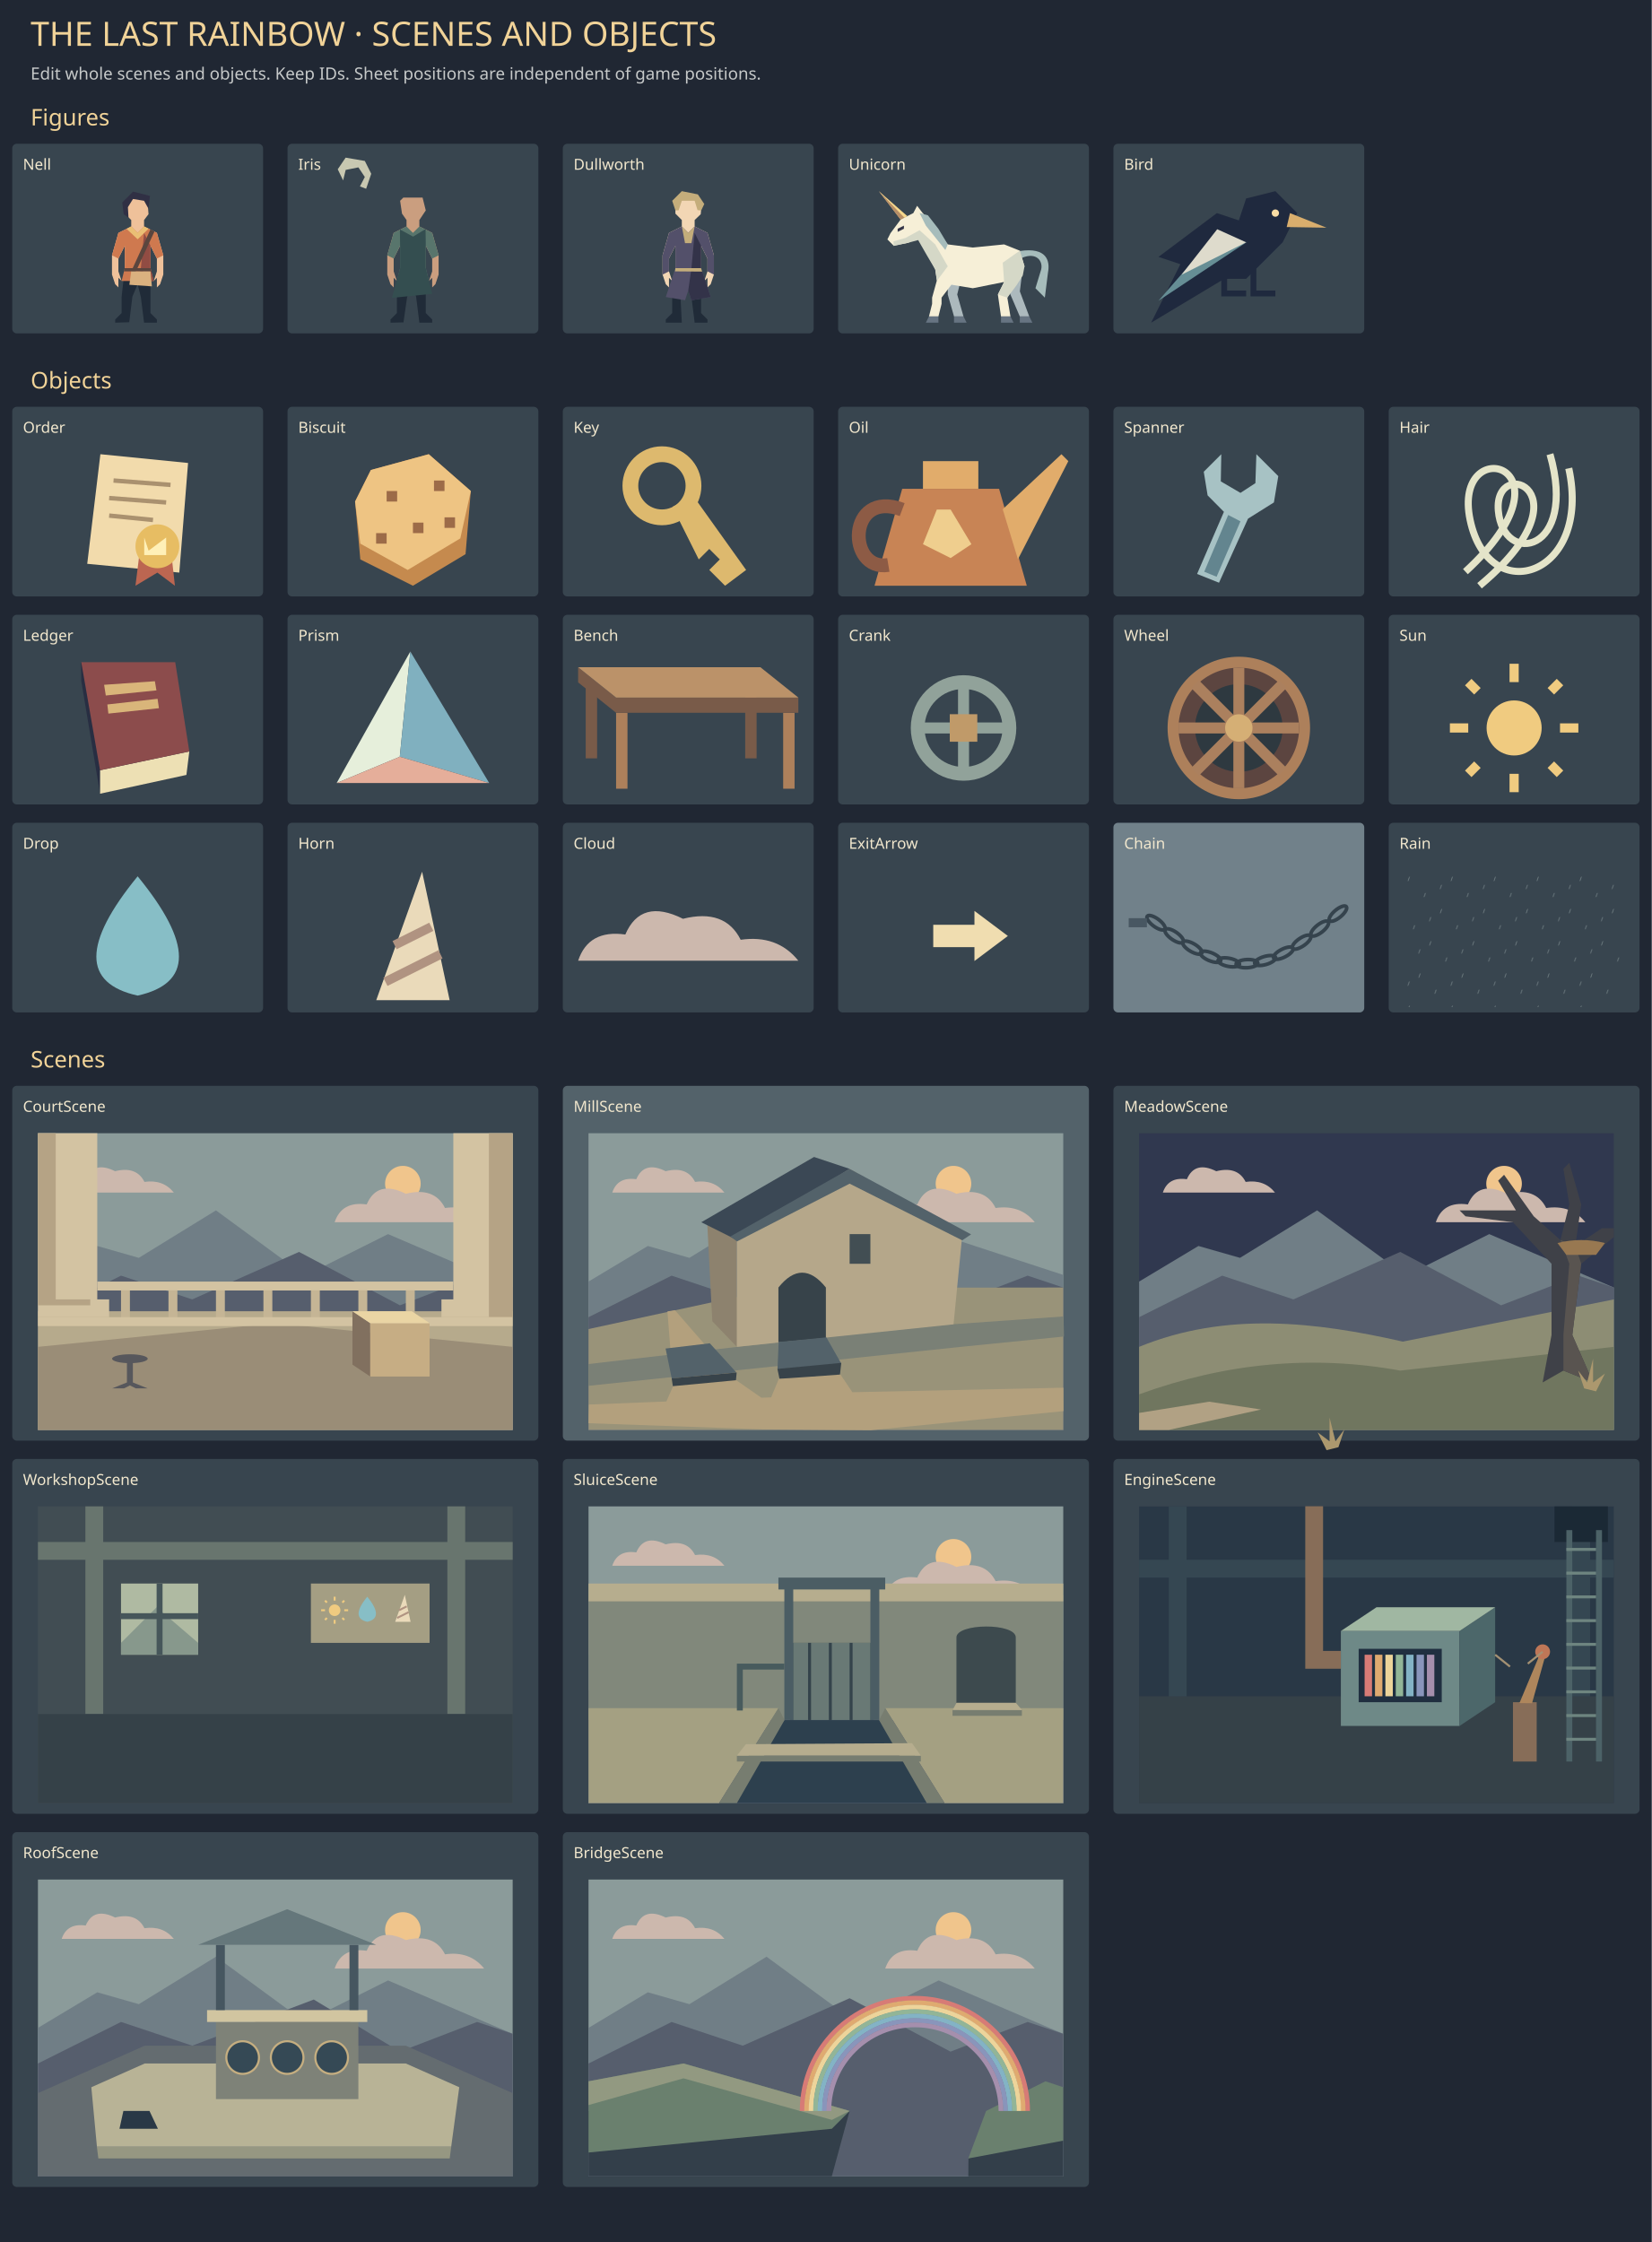
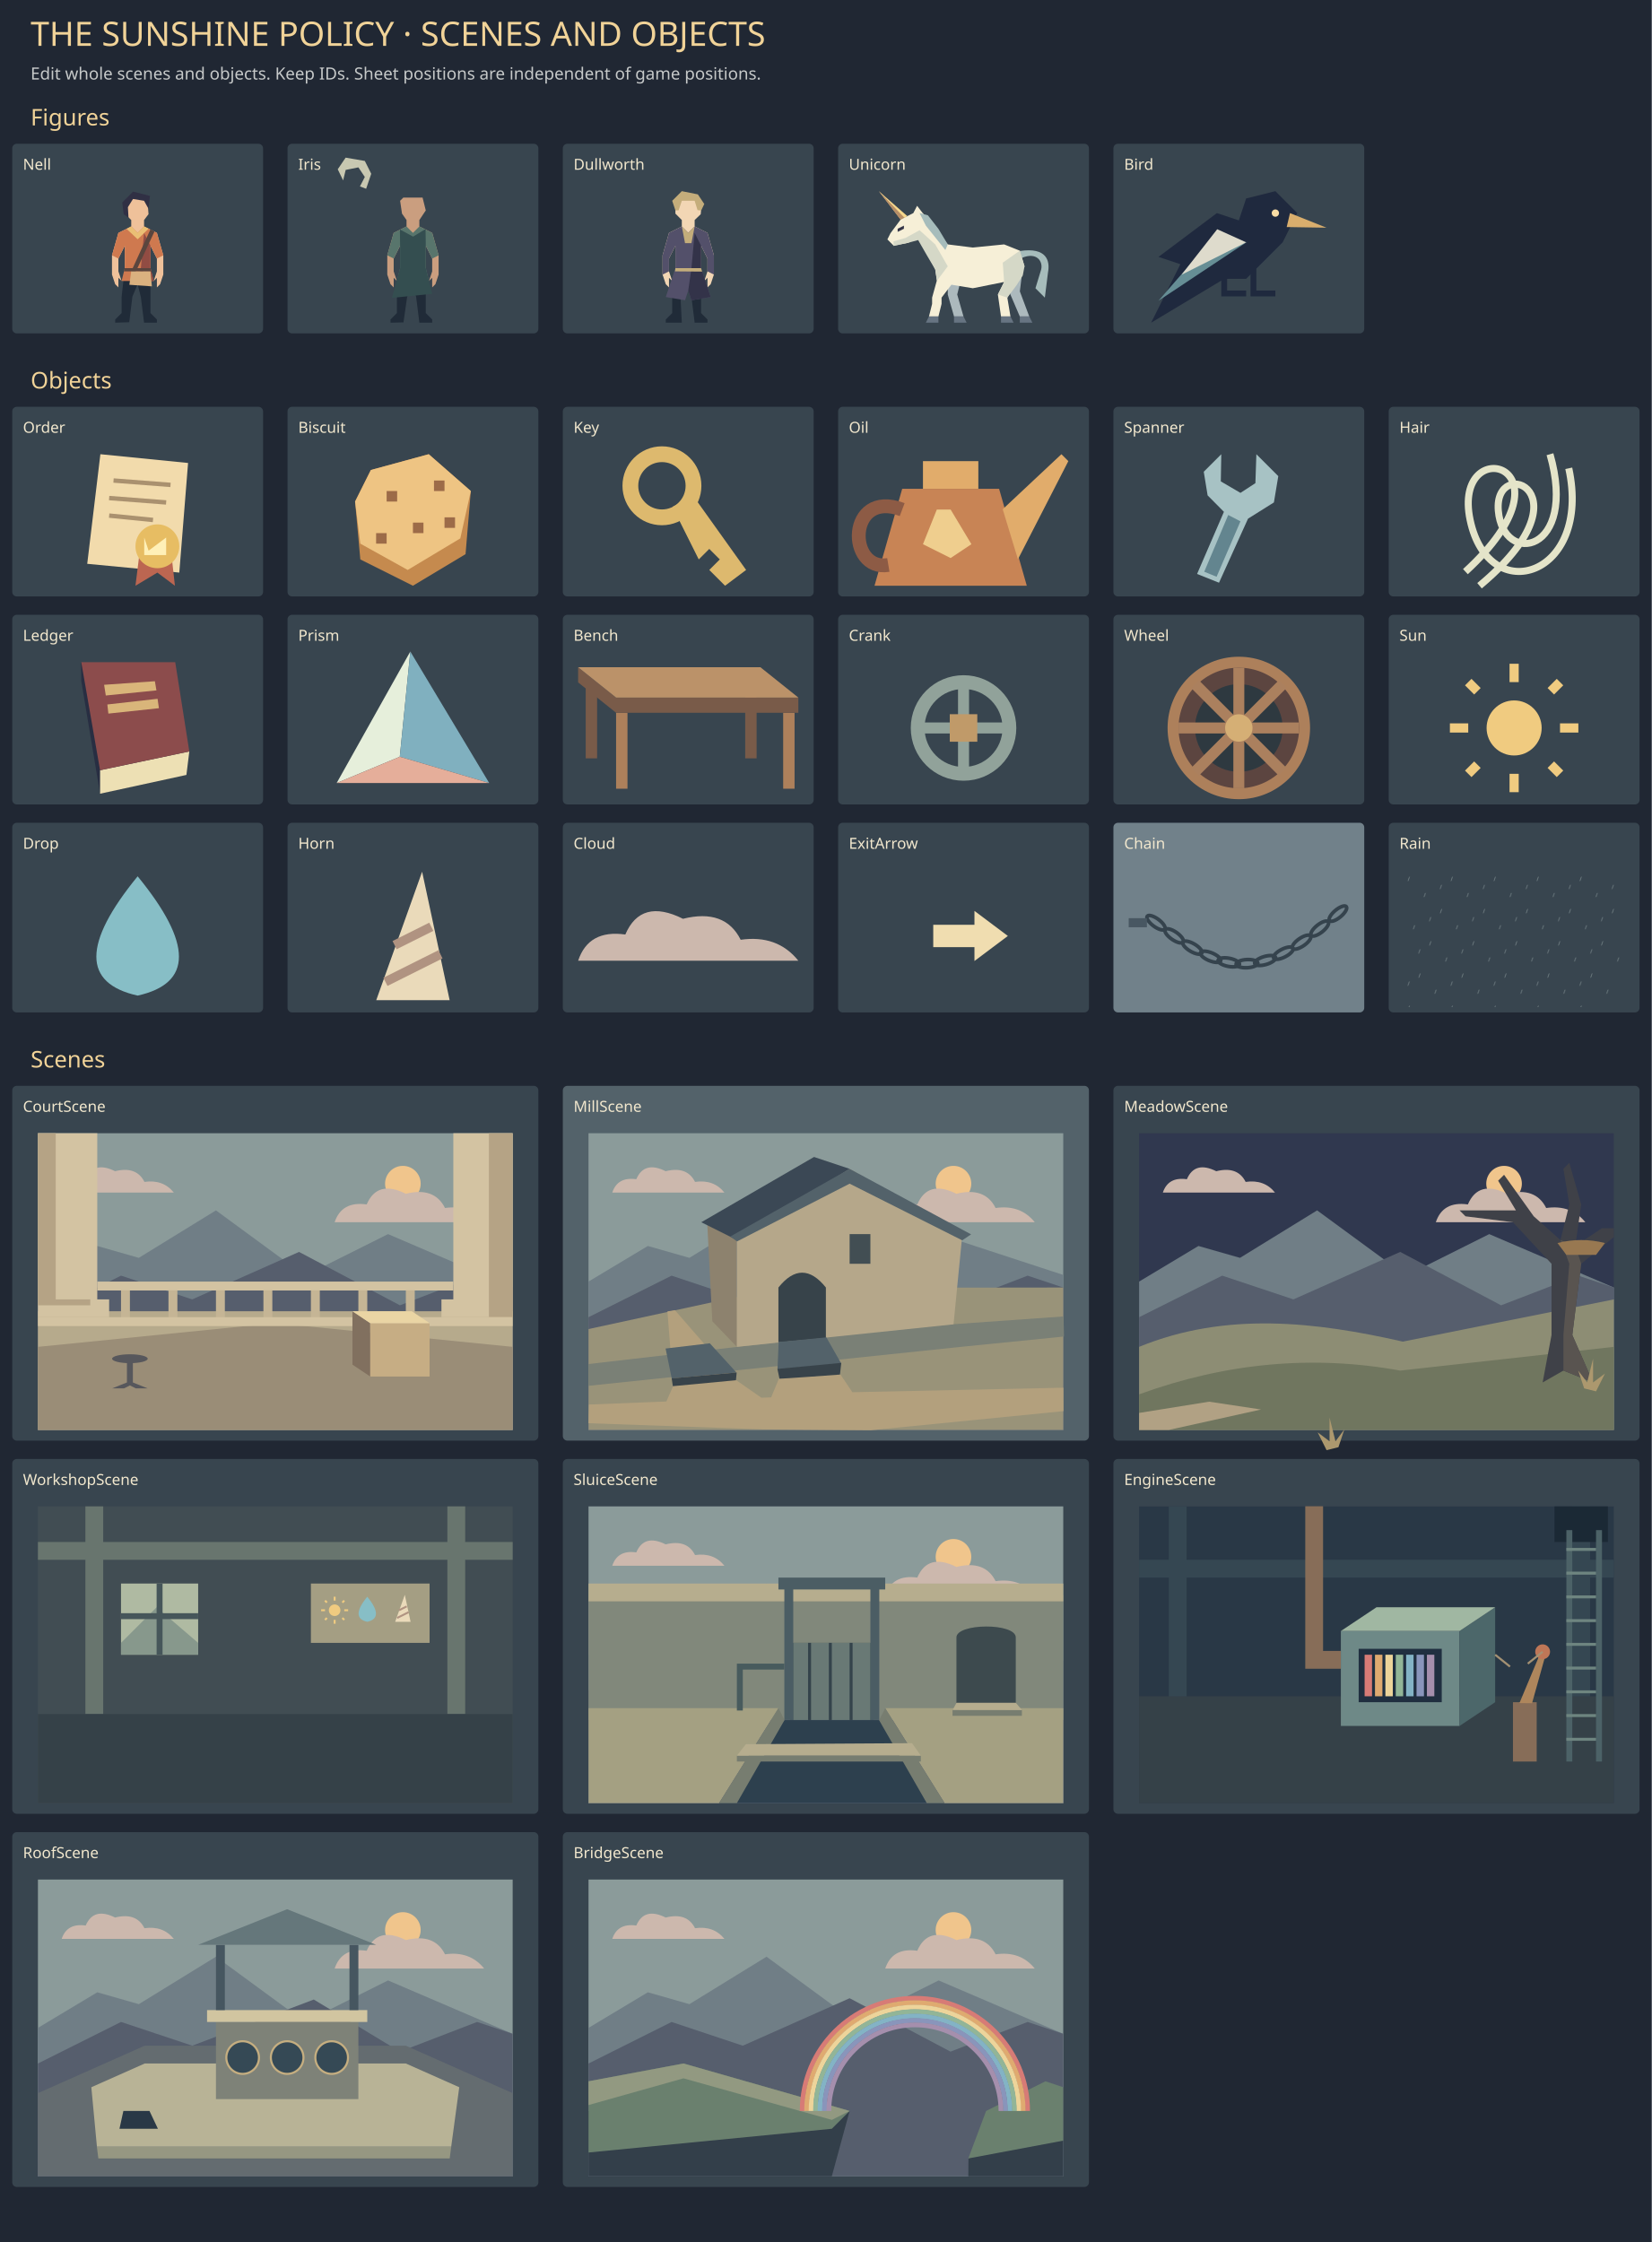
<svg xmlns="http://www.w3.org/2000/svg" viewBox="0 0 1080 1466">
  <rect id="atlas-background" width="1080" height="1466" fill="#202733" />
-   <text x="20" y="30" font-family="sans-serif" font-size="22" fill="#f1d398" style="white-space: pre;">THE LAST RAINBOW · SCENES AND OBJECTS</text>
+   <text x="20" y="30" font-family="sans-serif" font-size="22" fill="#f1d398" style="white-space: pre;">THE SUNSHINE POLICY · SCENES AND OBJECTS</text>
  <text x="20" y="52" font-family="sans-serif" font-size="11" fill="#c6c9c9" style="white-space: pre;">Edit whole scenes and objects. Keep IDs. Sheet positions are independent of game positions.</text>
  <text x="20" y="82" font-family="sans-serif" font-size="15" fill="#f1d398" style="white-space: pre;">Figures</text>
  <rect id="cell-Nell" x="8" y="94" width="164" height="124" rx="3" fill="#38454f" />
  <text id="label-Nell" x="15" y="111" font-family="sans-serif" font-size="10" fill="#f2e8ce" style="white-space: pre;">Nell</text>
  <g id="slot-Nell" transform="translate(69.024 125.000) scale(2.0976)" fill="#efc19a" color="#82afb3">
    <g id="Nell">
      <g fill="#efc19a">
        <path d="M 7 2 L 13 2 L 13.39 7.17 L 12 9 L 12 11 L 16 13 L 18 20 L 18 26 L 17 29 L 16 30 L 16 27 L 15 28 L 16 25 L 16 21 L 14 17 L 14 25 L 6 25 L 6 17 L 4 21 L 4 25 L 5 28 L 4 27 L 4 30 L 3 29 L 2 26 L 2 20 L 4 13 L 8 11 L 8 9 L 6 7 L 6 3 L 7 2 Z" />
      </g>
      <g>
        <path fill="#202b38" d="M 6 24 L 14 24 L 14 33 L 14 38 L 16 40 L 16 41 L 12 41 L 11 33 L 10 29 L 8.36 32.89 L 7.38 40.86 L 3 41 L 3 40 L 5 38 L 5 33 L 6 24 Z" />
      </g>
      <g fill="#cf794f">
        <path d="M8 11L10 13 12 11 16 13 18 20L16 21 14 17V24L15 28H5L6 24V17L4 21 2 20 4 13Z" />
      </g>
      <path fill="#914c43" d="M12 13L14 17 14 24 15 28 10 28 11 24Z" />
      <path fill="#303044" d="M 5.65 7.2 L 5.19 3.53 L 8.56 0.14 L 13.84 1.47 L 13.38 5.48 L 12 3 L 8.55 2.44 L 6.96 4.99 L 7.15 8.3 L 5.65 7.2 Z" />
      <path fill="#eabf75" d="M 8 11 L 10 13 L 12 11 L 13.41 11.69 L 10 15 L 6.55 11.75 L 8 11 Z" />
      <path fill="#5a453e" d="M 6 24 L 14 24 L 14.34 25.07 L 5.7 24.99 L 6 24 Z M 14 11.9 L 15.25 12.57 L 9 26 L 8 25 L 14 11.9 Z" />
      <path fill="#dab17f" d="M 7.98 25.03 L 14 25 L 14.44 29.67 L 7.42 29.18 L 7.98 25.03 Z" />
    </g>
  </g>
  <rect id="cell-Iris" x="188" y="94" width="164" height="124" rx="3" fill="#38454f" />
  <text id="label-Iris" x="195" y="111" font-family="sans-serif" font-size="10" fill="#f2e8ce" style="white-space: pre;">Iris</text>
  <g id="slot-Iris" transform="translate(249.024 125.000) scale(2.0976)" fill="#efc19a" color="#82afb3">
    <g id="Iris">
      <g fill="#ca9e7f">
        <path d="M 7 2 L 13 2 L 14 6 L 12 9 L 12 11 L 16 13 L 18 20 L 18 26 L 17 29 L 16 30 L 16 27 L 15 28 L 16 25 L 16 21 L 14 17 L 14 25 L 6 25 L 6 17 L 4 21 L 4 25 L 5 28 L 4 27 L 4 30 L 3 29 L 2 26 L 2 20 L 4 13 L 8 11 L 8 9 L 6.59 7 L 6 3 L 7 2 Z" />
      </g>
      <g>
        <path fill="#202b38" d="M 6 24 L 14 24 L 14 33 L 14 38 L 16 40 L 16 41 L 12 41 L 11 33 L 10 29 L 8.19 32.97 L 7.05 40.91 L 3 41 L 3 40 L 5 38 L 5 33 L 6 24 Z" />
      </g>
      <g fill="#58756c">
        <path d="M8 11L10 13 12 11 16 13 18 20L16 21 14 17V24L15 28H5L6 24V17L4 21 2 20 4 13Z" />
      </g>
      <path fill="#344e50" d="M 13.93 11.8 L 14 17 L 14 24 L 16 32 L 3.47 33.25 L 6 24 L 6 17 L 5.94 11.95 L 10.05 14.17 L 13.93 11.8 Z" />
      <path fill="#c8c8b1" d="M 5.59 0.36 L 4 5.03 L 6 9.03 L 11.98 10.06 L 14.44 6.43 L 12.76 2.96 L 11.97 6.23 L 8 7.03 L 6 4.03 L 7.52 1.09 L 5.59 0.36 Z" style="transform-box: fill-box; transform-origin: 50% 50%;" transform="matrix(-1, 0, 0, -1, 1.000003, -0.39)" />
    </g>
  </g>
  <rect id="cell-Dullworth" x="368" y="94" width="164" height="124" rx="3" fill="#38454f" />
  <text id="label-Dullworth" x="375" y="111" font-family="sans-serif" font-size="10" fill="#f2e8ce" style="white-space: pre;">Dullworth</text>
  <g id="slot-Dullworth" transform="translate(429.024 125.000) scale(2.0976)" fill="#efc19a" color="#82afb3">
    <g id="Dullworth">
      <g fill="#f2d6b4">
        <path d="M 7 2 L 13 2 L 14 6 L 13.89 7.18 L 12 9 L 12 11 L 16 13 L 18 20 L 18 26 L 17 29 L 16 30 L 16 27 L 15 28 L 16 25 L 16 21 L 14 17 L 14 25 L 6 25 L 6 17 L 4 21 L 4 25 L 5 28 L 4 27 L 4 30 L 3 29 L 2 26 L 2 20 L 4 13 L 8 11 L 8 9 L 6 7 L 6 3 L 7 2 Z" />
      </g>
      <g>
        <path fill="#202b38" d="M 6 24 L 14 24 L 14 33 L 14 38 L 16 40 L 16 41 L 12 41 L 11 33 L 10 29 L 7.6 33.14 L 8 41 L 3 41 L 3 40 L 5 38 L 5 33 L 6 24 Z" />
      </g>
      <g fill="#53506a" />
      <path fill="#53506a" d="M 17 33 L 11 34 L 10 31 L 9 34 L 3 33 L 6 24 L 6 17 L 4 21 L 4 25 L 2 26 L 2 20 L 4 13 L 8 11 L 10 13 L 12 11 L 16 13 L 18 20 L 18 26 L 16 25 L 16 21 L 14 17 L 14 24 Z" />
      <path fill="#333349" d="M12 13L14 17 14 24 17 33 11 34 10 31 11 24Z" />
      <path fill="#c4ad7b" d="M 6 6 L 5 3 L 8 0 L 13 1 L 15 4 L 14.03 6.03 L 12.89 5.9 L 12 3 L 8 3 L 7 6 L 6 6 Z M 8 11 L 10 13 L 12 11 L 11 16.21 L 9 16.21 L 8 11 Z M 6 24 L 14 24 L 14.33 25.07 L 5.86 25 L 6 24 Z" />
    </g>
  </g>
  <rect id="cell-Unicorn" x="548" y="94" width="164" height="124" rx="3" fill="#38454f" />
  <text id="label-Unicorn" x="555" y="111" font-family="sans-serif" font-size="10" fill="#f2e8ce" style="white-space: pre;">Unicorn</text>
  <g id="slot-Unicorn" transform="translate(570.546 125.000) scale(2.0476)" fill="#efc19a" color="#82afb3">
    <g id="Unicorn">
      <path fill="#acb9bd" d="M 24 24 L 29 25 L 27.02 33 L 29.02 40 L 26 40 L 24 33 L 24 24 Z M 42 24 L 48 24 L 47.02 32 L 50.02 40 L 47 40 L 44 33 L 42 24 Z" />
      <path fill="#a6bcbb" d="M 46.99 19.12 C 55.66 17.79 56.72 22.31 56 26 L 55 34 L 52 31 L 53.82 25.04 C 54.49 22.37 52.34 19.31 47.67 21.31 L 46.99 19.12 Z" />
      <path fill="#f6efd7" d="M 5.72 13.41 L 9 9 L 13 7 L 14.21 4.67 L 15.99 6.99 L 16.03 6.99 L 24 17 L 32 18 L 42 17 L 47 19 L 48.51 24 L 43.02 34 L 44.02 40 L 41 40 L 40 33 L 42 29 L 32 31 L 25.17 29.87 L 22.02 34 L 22.02 36 L 21.02 40 L 18 40 L 19 36 L 19 34 L 20.51 28.54 L 20 25 L 17 19 L 15 13 L 11.47 16.46 L 6.72 17.41 L 4.72 15.41 L 5.72 13.41 Z" />
      <path fill="#d5d8c7" d="M 6.68 16.03 L 6.7 17.49 L 11.49 16.45 L 14.54 15.61 L 17.22 20.29 L 20 25 L 20.57 28.59 L 24 24 L 20 17 L 15 12.47 L 10.49 14.94 L 6.68 16.03 Z M 47 19 L 48.51 24 L 47.96 26.91 L 46 30 L 43.02 34 L 40 33 L 42 29 L 41.56 22.84 L 47 19 Z" />
      <path fill="#677482" d="M 18 40 L 21.02 40 L 21.02 42 L 17 42 L 18 40 Z M 26 40 L 29.02 40 L 30.02 42 L 26 42 L 26 40 Z M 41 40 L 44.02 40 L 45.02 42 L 41 42 L 41 40 Z M 47 40 L 50.02 40 L 51.02 42 L 47 42 L 47 40 Z" />
      <path fill="#a6bcbb" d="M 15 7 L 17.66 7.71 L 21 12 L 24 17 L 23.23 18.79 L 17 11 L 15 7 Z" />
      <path fill="#f7d88c" d="M 8.99 9.07 L 2 0 L 11.11 7.99 L 8.99 9.07 Z" />
      <path fill="#b68e67" d="M 2 0 L 10.13 8.44 L 8.93 9.12 L 2 0 Z" />
      <path fill="#333447" d="M8 12L10 11 10 12 8 13Z" />
    </g>
  </g>
  <rect id="cell-Bird" x="728" y="94" width="164" height="124" rx="3" fill="#38454f" />
  <text id="label-Bird" x="735" y="111" font-family="sans-serif" font-size="10" fill="#f2e8ce" style="white-space: pre;">Bird</text>
  <g id="slot-Bird" transform="translate(752.667 125.000) scale(4.7778)" fill="#efc19a" color="#82afb3">
    <g id="Bird">
      <path fill="#1f293e" d="M1 9L9 3 12 4 13 1 17 0 20 3 18 7 13 12 10 12 0 18 4 10Z" />
      <path fill="#668e95" d="M 5.39 9.95 L 1 15 L 13.14 6.93 L 5.39 9.95 Z" />
      <path fill="#dedbcc" d="M 9.04 5.21 L 13 7 L 4.17 11.43 L 9.04 5.21 Z" />
      <path fill="#d9ae6d" d="M 19 3 L 24 5 L 18.55 4.91 L 19 3 Z" />
      <circle cx="17" cy="3" r=".5" fill="#f9dda5" />
      <path stroke="#1f293e" stroke-width=".8" fill="none" d="M10 11V14H13M14 9V14H17" />
    </g>
  </g>
  <text x="20" y="254" font-family="sans-serif" font-size="15" fill="#f1d398" style="white-space: pre;">Objects</text>
  <rect id="cell-Order" x="8" y="266" width="164" height="124" rx="3" fill="#38454f" />
  <text id="label-Order" x="15" y="283" font-family="sans-serif" font-size="10" fill="#f2e8ce" style="white-space: pre;">Order</text>
  <g id="slot-Order" transform="translate(57.033 294.133) scale(2.8667)" fill="#efc19a" color="#82afb3">
    <g id="Order">
      <path fill="#f2dbac" d="M3 1L23 3 21 28 0 26Z" />
      <path stroke="#aa916f" d="M6 7L19 8M5 11L18 12M5 15L15 16" />
      <path fill="#bc6651" d="M12 23L11 31 16 28 20 31 19 22Z" />
      <circle cx="16" cy="22" r="5" fill="#e7bd63" />
      <path fill="#fff0b7" d="M13 20L14 23 18 20 18 24 13 24Z" />
    </g>
  </g>
  <rect id="cell-Biscuit" x="188" y="266" width="164" height="124" rx="3" fill="#38454f" />
  <text id="label-Biscuit" x="195" y="283" font-family="sans-serif" font-size="10" fill="#f2e8ce" style="white-space: pre;">Biscuit</text>
  <g id="slot-Biscuit" transform="translate(232.160 297.000) scale(3.44)" fill="#efc19a" color="#82afb3">
    <g id="Biscuit">
      <path fill="#c58a4e" d="M3 3L14 0 22 7 21 19 11 25 1 20 0 9Z" />
      <path fill="#eec483" d="M3 3L14 0 22 7 20 16 10 22 1 17 0 9Z" />
      <path fill="#9c6b48" d="M6 7H8V9H6ZM15 5H17V7H15ZM11 13H13V15H11ZM4 15H6V17H4ZM17 12H19V14H17Z" />
    </g>
  </g>
  <rect id="cell-Key" x="368" y="266" width="164" height="124" rx="3" fill="#38454f" />
  <text id="label-Key" x="375" y="283" font-family="sans-serif" font-size="10" fill="#f2e8ce" style="white-space: pre;">Key</text>
  <g id="slot-Key" transform="translate(405.280 290.120) scale(3.44)" fill="#efc19a" color="#82afb3">
    <g id="Key">
      <circle cx="8" cy="8" r="6" fill="none" stroke="#ddb96e" stroke-width="3" />
      <path fill="#ddb96e" d="M10 12L14 10 24 24 20 27 17 24 19 22 17 20 15 22Z" />
    </g>
  </g>
  <rect id="cell-Oil" x="548" y="266" width="164" height="124" rx="3" fill="#38454f" />
  <text id="label-Oil" x="555" y="283" font-family="sans-serif" font-size="10" fill="#f2e8ce" style="white-space: pre;">Oil</text>
  <g id="slot-Oil" transform="translate(571.785 274.368) scale(4.5263)" fill="#efc19a" color="#82afb3">
    <g id="Oil">
      <path fill="#c88455" d="M4 10L18 10 22 24 0 24Z" />
      <path fill="#e1ac6b" d="M 7 6 L 15 6 L 15 10 L 7 10 L 7 6 Z M 18.52 12.95 L 27 5 L 28 6 L 20.72 20.18 L 18.52 12.95 Z" />
      <path stroke="#8d5b45" fill="none" stroke-width="2" d="M4 13C-4 10-4 22 2 21" />
      <path fill="#efce8e" d="M9 13L7 18 11 20 14 18 11 13Z" />
    </g>
  </g>
  <rect id="cell-Spanner" x="728" y="266" width="164" height="124" rx="3" fill="#38454f" />
  <text id="label-Spanner" x="735" y="283" font-family="sans-serif" font-size="10" fill="#f2e8ce" style="white-space: pre;">Spanner</text>
  <g id="slot-Spanner" transform="translate(781.333 297.000) scale(2.8667)" fill="#efc19a" color="#82afb3">
    <g id="Spanner">
      <path fill="#a7c2c4" d="M 6 0 L 5.89 6.2 L 10.37 8.82 L 13.78 6.6 L 14 0 L 19 5 L 18 11 L 12.1 14.7 L 5.48 29.31 L 0.48 27.31 L 6.6 13.14 L 2.88 9.39 L 2 4 L 6 0 Z" />
      <path fill="#63858f" d="M 7.58 13.86 L 2.11 26.81 L 4.93 27.95 L 10.37 15.31 L 7.58 13.86 Z" />
    </g>
  </g>
  <rect id="cell-Hair" x="908" y="266" width="164" height="124" rx="3" fill="#38454f" />
  <text id="label-Hair" x="915" y="283" font-family="sans-serif" font-size="10" fill="#f2e8ce" style="white-space: pre;">Hair</text>
  <g id="slot-Hair" transform="translate(948.943 297.000) scale(3.0714)" fill="#efc19a" color="#82afb3">
    <g id="Hair">
      <path d="M3 25C28 2 0-5 4 14S30 26 25 3M6 28C30 8 9 0 10 12S27 21 21 0" fill="none" stroke="#e4e4c9" stroke-width="1.5" />
    </g>
  </g>
  <rect id="cell-Ledger" x="8" y="402" width="164" height="124" rx="3" fill="#38454f" />
  <text id="label-Ledger" x="15" y="419" font-family="sans-serif" font-size="10" fill="#f2e8ce" style="white-space: pre;">Ledger</text>
  <g id="slot-Ledger" transform="translate(47.000 429.929) scale(3.0714)" fill="#efc19a" color="#82afb3">
    <g id="Ledger">
      <path fill="#282e42" d="M 2 5 L 1.94 1.01 L 24.46 24.9 L 6 29 L 2 5 Z" />
      <path fill="#ede0b4" d="M 6 24 L 25 20 L 24.38 25 L 6 29 L 6 24 Z" />
      <path fill="#8c4c4c" d="M2 1L22 1 25 20 6 24Z" />
      <path fill="#d9b57a" d="M 6.86 5.81 L 17.67 5.05 L 18 7 L 7.22 8.09 L 6.86 5.81 Z M 7.55 10 L 18.24 8.79 L 18.53 10.79 L 7.77 11.94 L 7.55 10 Z" />
    </g>
  </g>
  <rect id="cell-Prism" x="188" y="402" width="164" height="124" rx="3" fill="#38454f" />
  <text id="label-Prism" x="195" y="419" font-family="sans-serif" font-size="10" fill="#f2e8ce" style="white-space: pre;">Prism</text>
  <g id="slot-Prism" transform="translate(220.120 433.000) scale(3.44)" fill="#efc19a" color="#82afb3">
    <g id="Prism">
      <path fill="#e6efdb" d="M 14 -2.03 L 12 17.97 L 0 22.97 L 14 -2.03 Z" />
      <path fill="#80b0bf" d="M 14 -2.03 L 29 22.97 L 12 17.97 L 14 -2.03 Z" />
      <path fill="#e5ae9a" d="M 0 22.97 L 12 17.97 L 29 22.97 L 0 22.97 Z" />
    </g>
  </g>
  <rect id="cell-Bench" x="368" y="402" width="164" height="124" rx="3" fill="#38454f" />
  <text id="label-Bench" x="375" y="419" font-family="sans-serif" font-size="10" fill="#f2e8ce" style="white-space: pre;">Bench</text>
  <g id="slot-Bench" transform="translate(378.000 436.276) scale(2.4828)" fill="#efc19a" color="#82afb3">
    <g id="Bench">
      <path fill="#795b49" d="M2 4H5V24H2Z M44 4H47V24H44Z" />
      <path fill="#ad805b" d="M10 12H13V32H10Z M54 12H57V32H54Z" />
      <path fill="#795b49" d="M0 0L10 8H58V12H10L0 4Z" />
      <path fill="#bb9269" d="M0 0H48L58 8H10Z" />
    </g>
  </g>
  <rect id="cell-Crank" x="548" y="402" width="164" height="124" rx="3" fill="#38454f" />
  <text id="label-Crank" x="555" y="419" font-family="sans-serif" font-size="10" fill="#f2e8ce" style="white-space: pre;">Crank</text>
  <g id="slot-Crank" transform="translate(630.000 476.000) scale(6)" fill="#efc19a" color="#82afb3">
    <g id="Crank">
      <circle r="5" fill="none" stroke="#91a29a" stroke-width="1.5" />
      <path stroke="#91a29a" stroke-width="1.2" d="M-5 0H5M0-5V5" />
      <path fill="#c09a69" d="M-1.5-1.5H1.5V1.5H-1.5Z" />
    </g>
  </g>
  <rect id="cell-Wheel" x="728" y="402" width="164" height="124" rx="3" fill="#38454f" />
  <text id="label-Wheel" x="735" y="419" font-family="sans-serif" font-size="10" fill="#f2e8ce" style="white-space: pre;">Wheel</text>
  <g id="slot-Wheel" transform="translate(810.000 476.000) scale(3.5833)" fill="#efc19a" color="#82afb3">
    <g id="Wheel">
      <circle cx="0" cy="0" r="12" fill="#5c4540" stroke="#ad805b" stroke-width="2" />
      <circle r="8" fill="#2e3940" />
      <path stroke="#ab805e" stroke-width="2" d="M-11 0H11M0-11V11M-8-8L8 8M-8 8L8-8" />
      <circle r="2.5" fill="#d5af75" />
    </g>
  </g>
  <rect id="cell-Sun" x="908" y="402" width="164" height="124" rx="3" fill="#38454f" />
  <text id="label-Sun" x="915" y="419" font-family="sans-serif" font-size="10" fill="#f2e8ce" style="white-space: pre;">Sun</text>
  <g id="slot-Sun" transform="translate(990.000 476.000) scale(6)" fill="#efc19a" color="#82afb3">
    <g id="Sun">
      <circle r="3" fill="#f0cb80" />
      <path stroke="#f0cb80" d="M0-7V-5M0 5V7M-7 0H-5M5 0H7M-5-5L-4-4M4 4L5 5M-5 5L-4 4M4-4L5-5" />
    </g>
  </g>
  <rect id="cell-Drop" x="8" y="538" width="164" height="124" rx="3" fill="#38454f" />
  <text id="label-Drop" x="15" y="555" font-family="sans-serif" font-size="10" fill="#f2e8ce" style="white-space: pre;">Drop</text>
  <g id="slot-Drop" transform="translate(90.000 615.000) scale(6)" fill="#efc19a" color="#82afb3">
    <g id="Drop">
      <path fill="#87bec6" d="M0-7Q-9 4 0 6Q9 4 0-7Z" />
    </g>
  </g>
  <rect id="cell-Horn" x="188" y="538" width="164" height="124" rx="3" fill="#38454f" />
  <text id="label-Horn" x="195" y="555" font-family="sans-serif" font-size="10" fill="#f2e8ce" style="white-space: pre;">Horn</text>
  <g id="slot-Horn" transform="translate(270.000 618.000) scale(6)" fill="#efc19a" color="#82afb3">
    <g id="Horn">
      <path fill="#eadaba" d="M-4 6L1-8 4 6Z" />
      <path stroke="#b09381" d="M-2 0L2-2M-3 4L3 1" />
    </g>
  </g>
  <rect id="cell-Cloud" x="368" y="538" width="164" height="124" rx="3" fill="#38454f" />
  <text id="label-Cloud" x="375" y="555" font-family="sans-serif" font-size="10" fill="#f2e8ce" style="white-space: pre;">Cloud</text>
  <g id="slot-Cloud" transform="translate(378.000 593.922) scale(3.4286)" fill="#efc19a" color="#82afb3">
    <g id="Cloud">
      <path fill="#ccb8ad" d="M0 10Q2 4 9 5Q12-2 20 2Q28 0 31 6Q38 5 42 10Z" />
    </g>
  </g>
  <rect id="cell-ExitArrow" x="548" y="538" width="164" height="124" rx="3" fill="#38454f" />
  <text id="label-ExitArrow" x="555" y="555" font-family="sans-serif" font-size="10" fill="#f2e8ce" style="white-space: pre;">ExitArrow</text>
  <g id="slot-ExitArrow" transform="translate(648.000 612.000) scale(6)" fill="#efc19a" color="#82afb3">
    <g id="ExitArrow">
      <path fill="#f0ddb0" d="M 1.83 0 L -1.81 -2.73 L -1.81 -1.22 L -6.3 -1.22 L -6.3 1.22 L -1.81 1.22 L -1.81 2.73 L 1.83 0 Z" style="" />
    </g>
  </g>
  <rect id="cell-Chain" x="728" y="538" width="164" height="124" rx="3" fill="#71818a" />
  <text id="label-Chain" x="735" y="555" font-family="sans-serif" font-size="10" fill="#f2e8ce" style="white-space: pre;">Chain</text>
  <g id="slot-Chain" transform="translate(461.414 365.423) scale(2.974)" fill="#efc19a" color="#82afb3">
    <g id="Chain">
      <g transform="translate(99 80.0)">
        <g transform="rotate(36.3307)">
          <ellipse rx="2.4" ry=".9" fill="none" stroke="#35434d" stroke-width=".8" />
        </g>
      </g>
      <g transform="translate(103 82.89017)">
        <g transform="rotate(34.87488)">
          <ellipse rx="2.4" ry=".9" fill="none" stroke="#35434d" stroke-width=".8" />
        </g>
      </g>
      <g transform="translate(107 85.47785)">
        <g transform="rotate(30.34473)">
          <ellipse rx="2.4" ry=".9" fill="none" stroke="#35434d" stroke-width=".8" />
        </g>
      </g>
      <g transform="translate(111 87.49017)">
        <g transform="rotate(22.37429)">
          <ellipse rx="2.4" ry=".9" fill="none" stroke="#35434d" stroke-width=".8" />
        </g>
      </g>
      <g transform="translate(115 88.71057)">
        <g transform="rotate(10.90728)">
          <ellipse rx="2.4" ry=".9" fill="none" stroke="#35434d" stroke-width=".8" />
        </g>
      </g>
      <g transform="translate(119 89.0)">
        <g transform="rotate(-2.862405)">
          <ellipse rx="2.4" ry=".9" fill="none" stroke="#35434d" stroke-width=".8" />
        </g>
      </g>
      <g transform="translate(123 88.31057)">
        <g transform="rotate(-16.31483)">
          <ellipse rx="2.4" ry=".9" fill="none" stroke="#35434d" stroke-width=".8" />
        </g>
      </g>
      <g transform="translate(127 86.69017)">
        <g transform="rotate(-27.09635)">
          <ellipse rx="2.4" ry=".9" fill="none" stroke="#35434d" stroke-width=".8" />
        </g>
      </g>
      <g transform="translate(131 84.27785)">
        <g transform="rotate(-34.42676)">
          <ellipse rx="2.4" ry=".9" fill="none" stroke="#35434d" stroke-width=".8" />
        </g>
      </g>
      <g transform="translate(135 81.29017)">
        <g transform="rotate(-38.55338)">
          <ellipse rx="2.4" ry=".9" fill="none" stroke="#35434d" stroke-width=".8" />
        </g>
      </g>
      <g transform="translate(139 78.0)">
        <g transform="rotate(-39.87532)">
          <ellipse rx="2.4" ry=".9" fill="none" stroke="#35434d" stroke-width=".8" />
        </g>
      </g>
      <g>
        <path fill="#485762" d="M93 79H97V81H93Z" />
      </g>
    </g>
  </g>
  <rect id="cell-Rain" x="908" y="538" width="164" height="124" rx="3" fill="#38454f" />
  <text id="label-Rain" x="915" y="555" font-family="sans-serif" font-size="10" fill="#f2e8ce" style="white-space: pre;">Rain</text>
  <g id="slot-Rain" transform="translate(918.878 570.732) scale(0.878)" fill="#efc19a" color="#82afb3">
    <g id="Rain">
      <defs>
        <pattern id="RainPattern" width="32" height="8" patternUnits="userSpaceOnUse" patternTransform="matrix(1 0 -1 3 0 0)">
          <path d="M4 1v1M20 5v1M30 3v1" fill="none" stroke="#c9d9d399" stroke-width=".35" />
        </pattern>
        <clipPath id="RainClip">
          <rect width="160" height="100" />
        </clipPath>
      </defs>
      <g clip-path="url(#RainClip)">
        <rect x="-16" y="-24" width="192" height="148" fill="url(#RainPattern)" class="rain" />
      </g>
    </g>
  </g>
  <text x="20" y="698" font-family="sans-serif" font-size="15" fill="#f1d398" style="white-space: pre;">Scenes</text>
  <rect id="cell-CourtScene" x="8" y="710" width="344" height="232" rx="3" fill="#38454f" />
  <text id="label-CourtScene" x="15" y="727" font-family="sans-serif" font-size="10" fill="#f2e8ce" style="white-space: pre;">CourtScene</text>
  <g id="slot-CourtScene" transform="translate(24.800 741.000) scale(1.94)" fill="#efc19a" color="#82afb3">
    <g id="CourtScene">
      <g color="#8b9b9a">
        <rect width="160" height="100" fill="currentColor" />
      </g>
      <g transform="translate(123 17)">
        <circle r="6" fill="#f0c58c" />
      </g>
      <g transform="translate(8 11) scale(0.9)">
        <g class="drift">
          <path fill="#ccb8ad" d="M0 10Q2 4 9 5Q12-2 20 2Q28 0 31 6Q38 5 42 10Z" />
        </g>
      </g>
      <g transform="translate(100 18) scale(1.2)">
        <g class="drift">
          <path fill="#ccb8ad" d="M0 10Q2 4 9 5Q12-2 20 2Q28 0 31 6Q38 5 42 10Z" />
        </g>
      </g>
      <g>
        <path fill="#707e86" d="M0 50L20 38 34 42 60 26 90 48 118 34 160 52V100H0Z" />
      </g>
      <g>
        <path fill="#565e6d" d="M0 62L28 48 52 56 88 40 122 58 148 48 160 52V100H0Z" />
      </g>
      <g>
        <path fill="#b6aa8c" d="M0 60H160V100H0Z" />
        <path fill="#9a8d77" d="M0 72L80 64 160 72V100H0Z" />
      </g>
      <g>
        <path fill="#d3c3a2" d="M0 0H20V56H24V62H0Z M140 0H160V62H136V56H140Z" />
        <path fill="#b5a385" d="M 0 0 L 6 0 L 6 56 L 17.63 56 L 17.63 58 L 0 58 L 0 0 Z M 152 0 L 160 0 L 160 62 L 152 62 L 152 0 Z" />
      </g>
      <g>
        <path fill="#d3c3a2" d="M20 50H140V53H20Z" />
        <rect fill="#c5b595" x="28" y="53" width="3" height="10" />
        <rect fill="#c5b595" x="44" y="53" width="3" height="10" />
        <rect fill="#c5b595" x="60" y="53" width="3" height="10" />
        <rect fill="#c5b595" x="76" y="53" width="3" height="10" />
        <rect fill="#c5b595" x="92" y="53" width="3" height="10" />
        <rect fill="#c5b595" x="108" y="53" width="3" height="10" />
        <rect fill="#c5b595" x="124" y="53" width="3" height="10" />
        <path fill="#d3c3a2" d="M0 62H160V65H0Z" />
      </g>
      <g>
        <path fill="#81705f" d="M106 60L112 64V82L106 78Z" />
        <path fill="#c6ad84" d="M112 64H132V82H112Z" />
        <path fill="#ead5a4" d="M106 60H126L132 64H112Z" />
      </g>
      <g>
        <ellipse cx="31" cy="76" rx="6" ry="1.5" fill="#57575c" />
        <path fill="#57575c" d="M30 76H32V84L37 86H33L31 85 29 86H25L30 84Z" />
      </g>
    </g>
  </g>
  <rect id="cell-MillScene" x="368" y="710" width="344" height="232" rx="3" style="fill: rgb(83, 98, 106);" />
  <text id="label-MillScene" x="375" y="727" font-family="sans-serif" font-size="10" fill="#f2e8ce" style="white-space: pre;">MillScene</text>
  <g>
    <g id="slot-MillScene" transform="matrix(1.94, 0, 0, 1.94, 384.8, 741)" fill="#efc19a" color="#82afb3">
      <g id="MillScene">
        <g color="#8b9b9a">
          <rect width="160" height="100" fill="currentColor" />
        </g>
        <g transform="translate(123 17)">
          <circle r="6" fill="#f0c58c" />
        </g>
        <g transform="translate(8 11) scale(0.9)">
          <g class="drift">
            <path fill="#ccb8ad" d="M0 10Q2 4 9 5Q12-2 20 2Q28 0 31 6Q38 5 42 10Z" />
          </g>
        </g>
        <g transform="translate(100 18) scale(1.2)">
          <g class="drift">
            <path fill="#ccb8ad" d="M0 10Q2 4 9 5Q12-2 20 2Q28 0 31 6Q38 5 42 10Z" />
          </g>
        </g>
        <g>
          <path fill="#707e86" d="M 0 50 L 20 38 L 34 42 L 60 26 L 90 48 L 118 34 L 160 47.76 L 160 100 L 0 100 L 0 50 Z" />
        </g>
        <g>
          <path fill="#565e6d" d="M0 62L28 48 52 56 88 40 122 58 148 48 160 52V100H0Z" />
        </g>
        <g>
          <path fill="#999379" d="M 0 66 L 60 53 L 114.91 52.06 L 160 52 L 160 100 L 0 100 L 0 66 Z" />
          <path fill="#b3a07d" d="M 58.98 99.82 L -0.02 97.74 L 0.13 91.45 L 61.56 89.02 L 64.22 82.6 L 84.85 81.24 L 88.93 87.29 L 160.04 85.77 L 160.07 93.67 L 95.12 100.11 L 58.98 99.82 Z M 29.11 59.63 L 49.49 83.04 L 58.59 89.38 L 26.18 90.54 L 28.56 85.14 L 26.6 60.05 L 29.11 59.63 Z" />
        </g>
        <g />
        <g id="MillWater" color="#7a8076">
          <path fill="currentColor" d="M 160.1 61.75 L 106.07 65.56 L -0.02 77.79 L -0.02 85.13 L 125.35 72.02 L 160.24 68.52 L 160.1 61.75 Z" />
        </g>
        <g>
          <path fill="#8d826e" d="M 40 30.12 L 50 36.12 L 50 72 L 41.72 63.37 L 40 30.12 Z" />
          <path fill="#b5a78a" d="M 50 34 L 88 12 L 126 34 L 123.02 64.41 L 50 72 L 50 34 Z" />
          <path fill="#3b4855" d="M38 30L76 8 88 12 50 36Z" />
          <path fill="#53626a" d="M 47.78 34.82 L 88 12 L 128.94 34.09 L 125.94 36.09 L 88 17 L 50.05 36.46 L 47.78 34.82 Z" />
          <path fill="#37434a" d="M 64 70.48 L 64 52 C 69.33 45.33 74.67 45.33 80 52 L 80 69 L 64 70.48 Z" />
          <rect fill="#424e53" x="88" y="34" width="7" height="10" />
        </g>
        <g id="MillCurrent" class="flow" visibility="hidden">
          <path fill="none" d="M160 65L106 70 0 81.5" stroke="#b5d5cb" stroke-width="1" stroke-dasharray="3 3" />
        </g>
        <g transform="scale(0.5154639) translate(-384.8 -741)">
          <path style="fill: rgb(83, 98, 106);" d="M 509.13 877.42 L 508.36 895.36 L 550.1 891.69 L 540.3 874.47 C 540.3 874.47 509.75 877.59 509.13 877.42 Z" />
          <path style="fill: rgb(56, 67, 74);" d="M 509.65 901.5 L 508.31 895.09 L 550.07 891.15 L 549.21 898.8 C 549.21 898.8 510.27 901.67 509.65 901.5 Z" />
          <path style="fill: rgb(83, 98, 106);" d="M 435.19 881.78 L 439.21 901.35 L 481.51 897.45 L 464.1 878.35 L 435.19 881.78 Z" />
          <path style="fill: rgb(56, 67, 74);" d="M 439.94 906.39 L 439.18 901.29 L 481.67 897.44 L 481.2 902.51 L 439.94 906.39 Z" />
        </g>
        <g transform="translate(143 94)" />
      </g>
    </g>
  </g>
  <rect id="cell-MeadowScene" x="728" y="710" width="344" height="232" rx="3" fill="#38454f" />
  <text id="label-MeadowScene" x="735" y="727" font-family="sans-serif" font-size="10" fill="#f2e8ce" style="white-space: pre;">MeadowScene</text>
  <g id="slot-MeadowScene" transform="translate(744.800 741.000) scale(1.94)" fill="#efc19a" color="#82afb3">
    <g id="MeadowScene">
      <g color="#30384f">
        <rect width="160" height="100" fill="currentColor" />
      </g>
      <g transform="translate(123 17)">
        <circle r="6" fill="#f0c58c" />
      </g>
      <g transform="translate(8 11) scale(0.9)">
        <g class="drift">
          <path fill="#ccb8ad" d="M0 10Q2 4 9 5Q12-2 20 2Q28 0 31 6Q38 5 42 10Z" />
        </g>
      </g>
      <g transform="translate(100 18) scale(1.2)">
        <g class="drift">
          <path fill="#ccb8ad" d="M0 10Q2 4 9 5Q12-2 20 2Q28 0 31 6Q38 5 42 10Z" />
        </g>
      </g>
      <g>
        <path fill="#707e86" d="M0 50L20 38 34 42 60 26 90 48 118 34 160 52V100H0Z" />
      </g>
      <g>
        <path fill="#565e6d" d="M0 62L28 48 52 56 88 40 122 58 148 48 160 52V100H0Z" />
      </g>
      <g>
        <path fill="#8d8d74" d="M 0 72 C 29.33 60 59.55 63.57 88.89 70.24 L 160 56 L 160 100 L 0 100 L 0 72 Z" />
        <path fill="#70765f" d="M0 88Q44 72 88 80L160 72V100H0Z" />
        <path fill="#b1a184" d="M 0 94.27 L 23.59 90.48 L 41.1 93.12 L 10 100 L 0 100 L 0 94.27 Z" />
      </g>
      <g>
        <path fill="#3f4148" d="M136 84L139 68V44L126 30 110 28 108 26H127L121 16 123 14 133 28 142 36 145 24 143 12 145 10 149 24 147 38 156 32H160V35L149 44 146 68 153 84 143 80Z" />
        <path fill="#595450" d="M142 36L147 38 149 44 146 68 153 84 143 80V68L145 44Z" />
      </g>
      <g>
        <path fill="#987851" d="M141 37Q149 35 157 37L154 41H144Z" />
      </g>
      <g transform="translate(67 88)">
        <path fill="#ac986e" d="M -0.18 -17.82 L -2.18 -11.82 L 0.82 -15.82 L 2.82 -7.82 L 2.82 -15.82 L 6.82 -12.82 L 3.82 -18.82 L -0.18 -17.82 Z" style="transform-box: fill-box; transform-origin: 50% 50%;" transform="matrix(-1, 0, 0, -1, 0.000002, 0.000019)" />
      </g>
      <g transform="translate(150 86)">
        <path fill="#ac986e" d="M0 0l-2 -6 3 4 2 -8v8l4 -3 -3 6Z" />
      </g>
    </g>
  </g>
  <rect id="cell-WorkshopScene" x="8" y="954" width="344" height="232" rx="3" fill="#38454f" />
  <text id="label-WorkshopScene" x="15" y="971" font-family="sans-serif" font-size="10" fill="#f2e8ce" style="white-space: pre;">WorkshopScene</text>
  <g id="slot-WorkshopScene" transform="translate(24.800 985.000) scale(1.94)" fill="#efc19a" color="#82afb3">
    <g id="WorkshopScene">
      <g color="#414d53">
        <rect width="160" height="100" fill="currentColor" />
      </g>
      <g>
        <path fill="#68756e" d="M16 0H22V70H16Z M138 0H144V70H138Z M0 12H160V18H0Z" />
        <path fill="#354148" d="M0 70H160V100H0Z" />
      </g>
      <g>
        <path fill="#afbaa2" d="M28 26H54V50H28Z" />
        <path fill="#87988c" d="M28 46L40 34 54 46V50H28Z" />
        <path fill="#46565a" d="M40 26H42V50H40Z M28 36H54V38H28Z" />
      </g>
      <g>
        <path fill="#a49e83" d="M92 26H132V46H92Z" />
      </g>
      <g transform="translate(100 35) scale(0.65)">
        <g>
          <circle r="3" fill="#f0cb80" />
          <path stroke="#f0cb80" d="M0-7V-5M0 5V7M-7 0H-5M5 0H7M-5-5L-4-4M4 4L5 5M-5 5L-4 4M4-4L5-5" />
        </g>
      </g>
      <g transform="translate(111 35) scale(0.65)">
        <g>
          <path fill="#87bec6" d="M0-7Q-9 4 0 6Q9 4 0-7Z" />
        </g>
      </g>
      <g transform="translate(123 35) scale(0.65)">
        <g>
          <path fill="#eadaba" d="M-4 6L1-8 4 6Z" />
          <path stroke="#b09381" d="M-2 0L2-2M-3 4L3 1" />
        </g>
      </g>
      <g>
        <path fill="#56625c" d="M 20 76 L 34 76 L 20 76 Z" />
      </g>
    </g>
  </g>
  <rect id="cell-SluiceScene" x="368" y="954" width="344" height="232" rx="3" fill="#38454f" />
  <text id="label-SluiceScene" x="375" y="971" font-family="sans-serif" font-size="10" fill="#f2e8ce" style="white-space: pre;">SluiceScene</text>
  <g id="slot-SluiceScene" transform="translate(384.800 985.000) scale(1.94)" fill="#efc19a" color="#82afb3">
    <g id="SluiceScene">
      <g color="#8b9b9a">
        <rect width="160" height="100" fill="currentColor" />
      </g>
      <g transform="translate(123 17)">
        <circle r="6" fill="#f0c58c" />
      </g>
      <g transform="translate(8 11) scale(0.9)">
        <g class="drift">
          <path fill="#ccb8ad" d="M0 10Q2 4 9 5Q12-2 20 2Q28 0 31 6Q38 5 42 10Z" />
        </g>
      </g>
      <g transform="translate(100 18) scale(1.2)">
        <g class="drift">
          <path fill="#ccb8ad" d="M0 10Q2 4 9 5Q12-2 20 2Q28 0 31 6Q38 5 42 10Z" />
        </g>
      </g>
      <g>
        <path fill="#707e86" d="M0 50L20 38 34 42 60 26 90 48 118 34 160 52V100H0Z" />
      </g>
      <g>
        <path fill="#565e6d" d="M0 62L28 48 52 56 88 40 122 58 148 48 160 52V100H0Z" />
      </g>
      <g>
        <rect fill="#81887b" x="0" y="30" width="160" height="42" />
        <rect fill="#b6ad8e" x="0" y="26" width="160" height="6" />
      </g>
      <g>
        <path fill="#2d404e" d="M 66 72.03 L 98.02 72.03 L 120 100 L 44 100 L 66 72.03 Z" />
        <path fill="#a4a082" d="M0 68H64L44 100H0Z M100 68H160V100H120Z" />
        <path fill="#777d70" d="M 64 68 L 66.07 72 L 50 100 L 44 100 L 64 68 Z M 97.93 72.05 L 100 68 L 120 100 L 114 100 L 97.93 72.05 Z" />
      </g>
      <g>
        <rect fill="#273c46" x="68" y="46" width="28" height="26" />
        <path fill="#4b5d64" d="M64 24H100V28H64Z M66 28H69V72H66Z M95 28H98V72H95Z" />
      </g>
      <g id="GatePanel" transform="translate(0 46)">
        <rect fill="#697975" x="69" width="26" height="26" />
        <rect fill="#34434b" x="74" width="1" height="26" />
        <rect fill="#34434b" x="81" width="1" height="26" />
        <rect fill="#34434b" x="88" width="1" height="26" />
      </g>
      <g />
      <g>
        <path fill="none" d="M 51 68.8 L 51 54 L 66 54" stroke="#485b5d" stroke-width="2" />
      </g>
      <g id="SluiceWater" visibility="hidden">
        <g>
          <path fill="#80b1b7" d="M70 70H94L110 100H54Z" />
        </g>
        <g class="flow">
          <path fill="none" d="M74 74L62 100M82 74V100M90 74L102 100" stroke="#c9ddc7" stroke-dasharray="4 2" stroke-width="1" />
        </g>
      </g>
      <g>
        <path fill="#777d70" d="M50 84H112V86H50Z" />
        <path fill="#b6ad8e" d="M 53.05 80.15 L 109.04 79.81 L 112 84 L 50 84 L 53.05 80.15 Z" />
        <path fill="#777d70" d="M 122.68 68.59 L 146.06 68.59 L 146.06 70.59 L 122.68 70.59 L 122.68 68.59 Z" style="" />
      </g>
      <g>
        <path fill="#3d4a4e" d="M 124 66.28 L 124 44.28 C 123.7 39.3 144.26 39.14 144 44.28 L 144 66.28 L 124 66.28 Z" />
        <path fill="#b6ad8e" d="M 124.03 66.2 L 144 66.19 L 146.09 68.63 L 122.73 68.6 L 124.03 66.2 Z" />
      </g>
    </g>
  </g>
  <rect id="cell-EngineScene" x="728" y="954" width="344" height="232" rx="3" fill="#38454f" />
  <text id="label-EngineScene" x="735" y="971" font-family="sans-serif" font-size="10" fill="#f2e8ce" style="white-space: pre;">EngineScene</text>
  <g id="slot-EngineScene" transform="translate(744.800 985.000) scale(1.94)" fill="#efc19a" color="#82afb3">
    <g id="EngineScene">
      <g color="#293846">
        <rect width="160" height="100" fill="currentColor" />
      </g>
      <g>
        <path fill="#354752" d="M 10 0 L 16 0 L 16 76 L 10 76 L 10 0 Z M 146 0 L 152 0 L 152 76 L 146 76 L 146 0 Z M 0 18 L 160 18 L 160 24 L 0 24 L 0 18 Z" />
        <path fill="#354148" d="M0 64H160V100H0Z" />
      </g>
      <g>
        <path fill="#876d58" d="M 56 -0.05 L 62 -0.05 L 62 48.72 L 68 48.72 L 68 54.72 L 56 54.72 L 56 -0.05 Z" />
      </g>
      <g>
        <path fill="#876d58" d="M126 66H134V86H126Z" />
      </g>
      <g>
        <path fill="#6e8987" d="M68 42H108V74H68Z" />
        <path fill="#4c676a" d="M108 42L120 34V66L108 74Z" />
        <path fill="#a0b7a2" d="M68 42L80 34H120L108 42Z" />
        <path fill="#202f40" d="M74 48H102V66H74Z" />
      </g>
      <g>
        <path fill="#d77b76" d="M76 50v14h2.5V50Z" />
        <path fill="#dfaa70" d="M79.5 50v14h2.5V50Z" />
        <path fill="#edd49a" d="M83 50v14h2.5V50Z" />
        <path fill="#92b597" d="M86.5 50v14h2.5V50Z" />
        <path fill="#83b3c5" d="M90 50v14h2.5V50Z" />
        <path fill="#8995bb" d="M93.5 50v14h2.5V50Z" />
        <path fill="#a58fad" d="M97 50v14h2.5V50Z" />
      </g>
      <g>
        <path fill="#ae865c" d="M 128.18 66.3 L 135 50 L 137 50 L 132.43 66.35 L 128.18 66.3 Z" />
        <circle cx="136" cy="49" r="2.5" fill="#bf7757" />
      </g>
      <g id="ReleaseCord" visibility="hidden">
        <path fill="none" d="M120 50L136 49" stroke="#e1dec1" stroke-width=".7" />
      </g>
      <g id="BrokenReleaseCord">
        <path fill="none" d="M120 50L125 54M136 49L131 53" stroke="#a49173" stroke-width=".7" />
      </g>
      <g>
        <rect fill="#1b2935" x="140" width="18" height="12" />
        <path fill="#4c6267" d="M144 86V8H146V86Z M154 86V8H156V86Z" />
        <rect fill="#6e8580" x="144" y="14" width="10" height="1" />
        <rect fill="#6e8580" x="144" y="22" width="10" height="1" />
        <rect fill="#6e8580" x="144" y="30" width="10" height="1" />
        <rect fill="#6e8580" x="144" y="38" width="10" height="1" />
        <rect fill="#6e8580" x="144" y="46" width="10" height="1" />
        <rect fill="#6e8580" x="144" y="54" width="10" height="1" />
        <rect fill="#6e8580" x="144" y="62" width="10" height="1" />
        <rect fill="#6e8580" x="144" y="70" width="10" height="1" />
        <rect fill="#6e8580" x="144" y="78" width="10" height="1" />
      </g>
    </g>
  </g>
  <rect id="cell-RoofScene" x="8" y="1198" width="344" height="232" rx="3" fill="#38454f" />
  <text id="label-RoofScene" x="15" y="1215" font-family="sans-serif" font-size="10" fill="#f2e8ce" style="white-space: pre;">RoofScene</text>
  <g id="slot-RoofScene" transform="translate(24.800 1229.000) scale(1.94)" fill="#efc19a" color="#82afb3">
    <g id="RoofScene">
      <g color="#8b9b9a">
        <rect width="160" height="100" fill="currentColor" />
      </g>
      <g transform="translate(123 17)">
        <circle r="6" fill="#f0c58c" />
      </g>
      <g transform="translate(8 11) scale(0.9)">
        <g class="drift">
          <path fill="#ccb8ad" d="M0 10Q2 4 9 5Q12-2 20 2Q28 0 31 6Q38 5 42 10Z" />
        </g>
      </g>
      <g transform="translate(100 18) scale(1.2)">
        <g class="drift">
          <path fill="#ccb8ad" d="M0 10Q2 4 9 5Q12-2 20 2Q28 0 31 6Q38 5 42 10Z" />
        </g>
      </g>
      <g>
        <path fill="#707e86" d="M0 50L20 38 34 42 60 26 90 48 118 34 160 52V100H0Z" />
      </g>
      <g>
        <path fill="#565e6d" d="M 0 62 L 28 48 L 52 56 L 92.97 40.44 L 122 58 L 148 48 L 160 52 L 160 100 L 0 100 L 0 62 Z" />
      </g>
      <g>
        <path fill="#646c70" d="M0 72L36 56H124L160 72V100H0Z" />
        <path fill="#969782" d="M 19.85 90 L 139.3 90 L 138.78 94 L 20.37 94 L 19.85 90 Z" />
        <path fill="#b8b396" d="M 18 70 L 36 62 L 124 62 L 142 70 L 139.29 90 L 19.88 90 L 18 70 Z" />
      </g>
      <g>
        <path fill="#7e8278" d="M60 48H108V74H60Z" />
        <path fill="#d1c5a0" d="M57 44H111V48H57Z" />
        <path fill="#465660" d="M60 44V22H63V44Z M105 44V22H108V44Z" />
        <path fill="#65777b" d="M54 22L84 10 114 22Z" />
      </g>
      <g id="Sunbeam" visibility="hidden">
        <path fill="#f6dda277" d="M123 17L84 30 84 34Z" />
      </g>
      <g transform="translate(69 60)">
        <circle r="5.5" fill="#354955" stroke="#c5ae80" stroke-width=".7" />
      </g>
      <g transform="translate(84 60)">
        <circle r="5.5" fill="#354955" stroke="#c5ae80" stroke-width=".7" />
      </g>
      <g transform="translate(99 60)">
        <circle r="5.5" fill="#354955" stroke="#c5ae80" stroke-width=".7" />
      </g>
      <g>
        <path fill="#293846" d="M 27.48 84 L 28.8 78 L 37.6 78 L 40.44 84 L 27.48 84 Z" />
      </g>
    </g>
  </g>
  <rect id="cell-BridgeScene" x="368" y="1198" width="344" height="232" rx="3" fill="#38454f" />
  <text id="label-BridgeScene" x="375" y="1215" font-family="sans-serif" font-size="10" fill="#f2e8ce" style="white-space: pre;">BridgeScene</text>
  <g id="slot-BridgeScene" transform="translate(384.800 1229.000) scale(1.94)" fill="#efc19a" color="#82afb3">
    <g id="BridgeScene">
      <g color="#8b9b9a">
        <rect width="160" height="100" fill="currentColor" />
      </g>
      <g transform="translate(123 17)">
        <circle r="6" fill="#f0c58c" />
      </g>
      <g transform="translate(8 11) scale(0.9)">
        <g class="drift">
          <path fill="#ccb8ad" d="M0 10Q2 4 9 5Q12-2 20 2Q28 0 31 6Q38 5 42 10Z" />
        </g>
      </g>
      <g transform="translate(100 18) scale(1.2)">
        <g class="drift">
          <path fill="#ccb8ad" d="M0 10Q2 4 9 5Q12-2 20 2Q28 0 31 6Q38 5 42 10Z" />
        </g>
      </g>
      <g>
        <path fill="#707e86" d="M0 50L20 38 34 42 60 26 90 48 118 34 160 52V100H0Z" />
      </g>
      <g>
        <path fill="#565e6d" d="M0 62L28 48 52 56 88 40 122 58 148 48 160 52V100H0Z" />
      </g>
      <g>
        <path fill="#333f4a" d="M 0 78 L 88 78 L 82 100 L 0 100 L 0 78 Z M 128.05 94.05 L 160 70 L 160 100 L 128 100 L 128.05 94.05 Z" />
        <path fill="#6a806e" d="M0 68L32 62 88 78 82 84 0 92Z M134 78L154 68 160 70V88L128 94Z" />
        <path fill="#929981" d="M0 68L32 62 88 78 82 81 32 67 0 76Z" />
      </g>
      <g>
        <path fill="none" d="M72 78a38 38 0 0 1 76 0" stroke="#d77b76" stroke-width="1.58" />
        <path fill="none" d="M73.5 78a36.5 36.5 0 0 1 73 0" stroke="#dfaa70" stroke-width="1.58" />
        <path fill="none" d="M75 78a35 35 0 0 1 70 0" stroke="#edd49a" stroke-width="1.58" />
        <path fill="none" d="M76.5 78a33.5 33.5 0 0 1 67 0" stroke="#92b597" stroke-width="1.58" />
        <path fill="none" d="M78 78a32 32 0 0 1 64 0" stroke="#83b3c5" stroke-width="1.58" />
        <path fill="none" d="M79.5 78a30.5 30.5 0 0 1 61 0" stroke="#8995bb" stroke-width="1.58" />
        <path fill="none" d="M81 78a29 29 0 0 1 58 0" stroke="#a58fad" stroke-width="1.58" />
      </g>
    </g>
  </g>
</svg>
